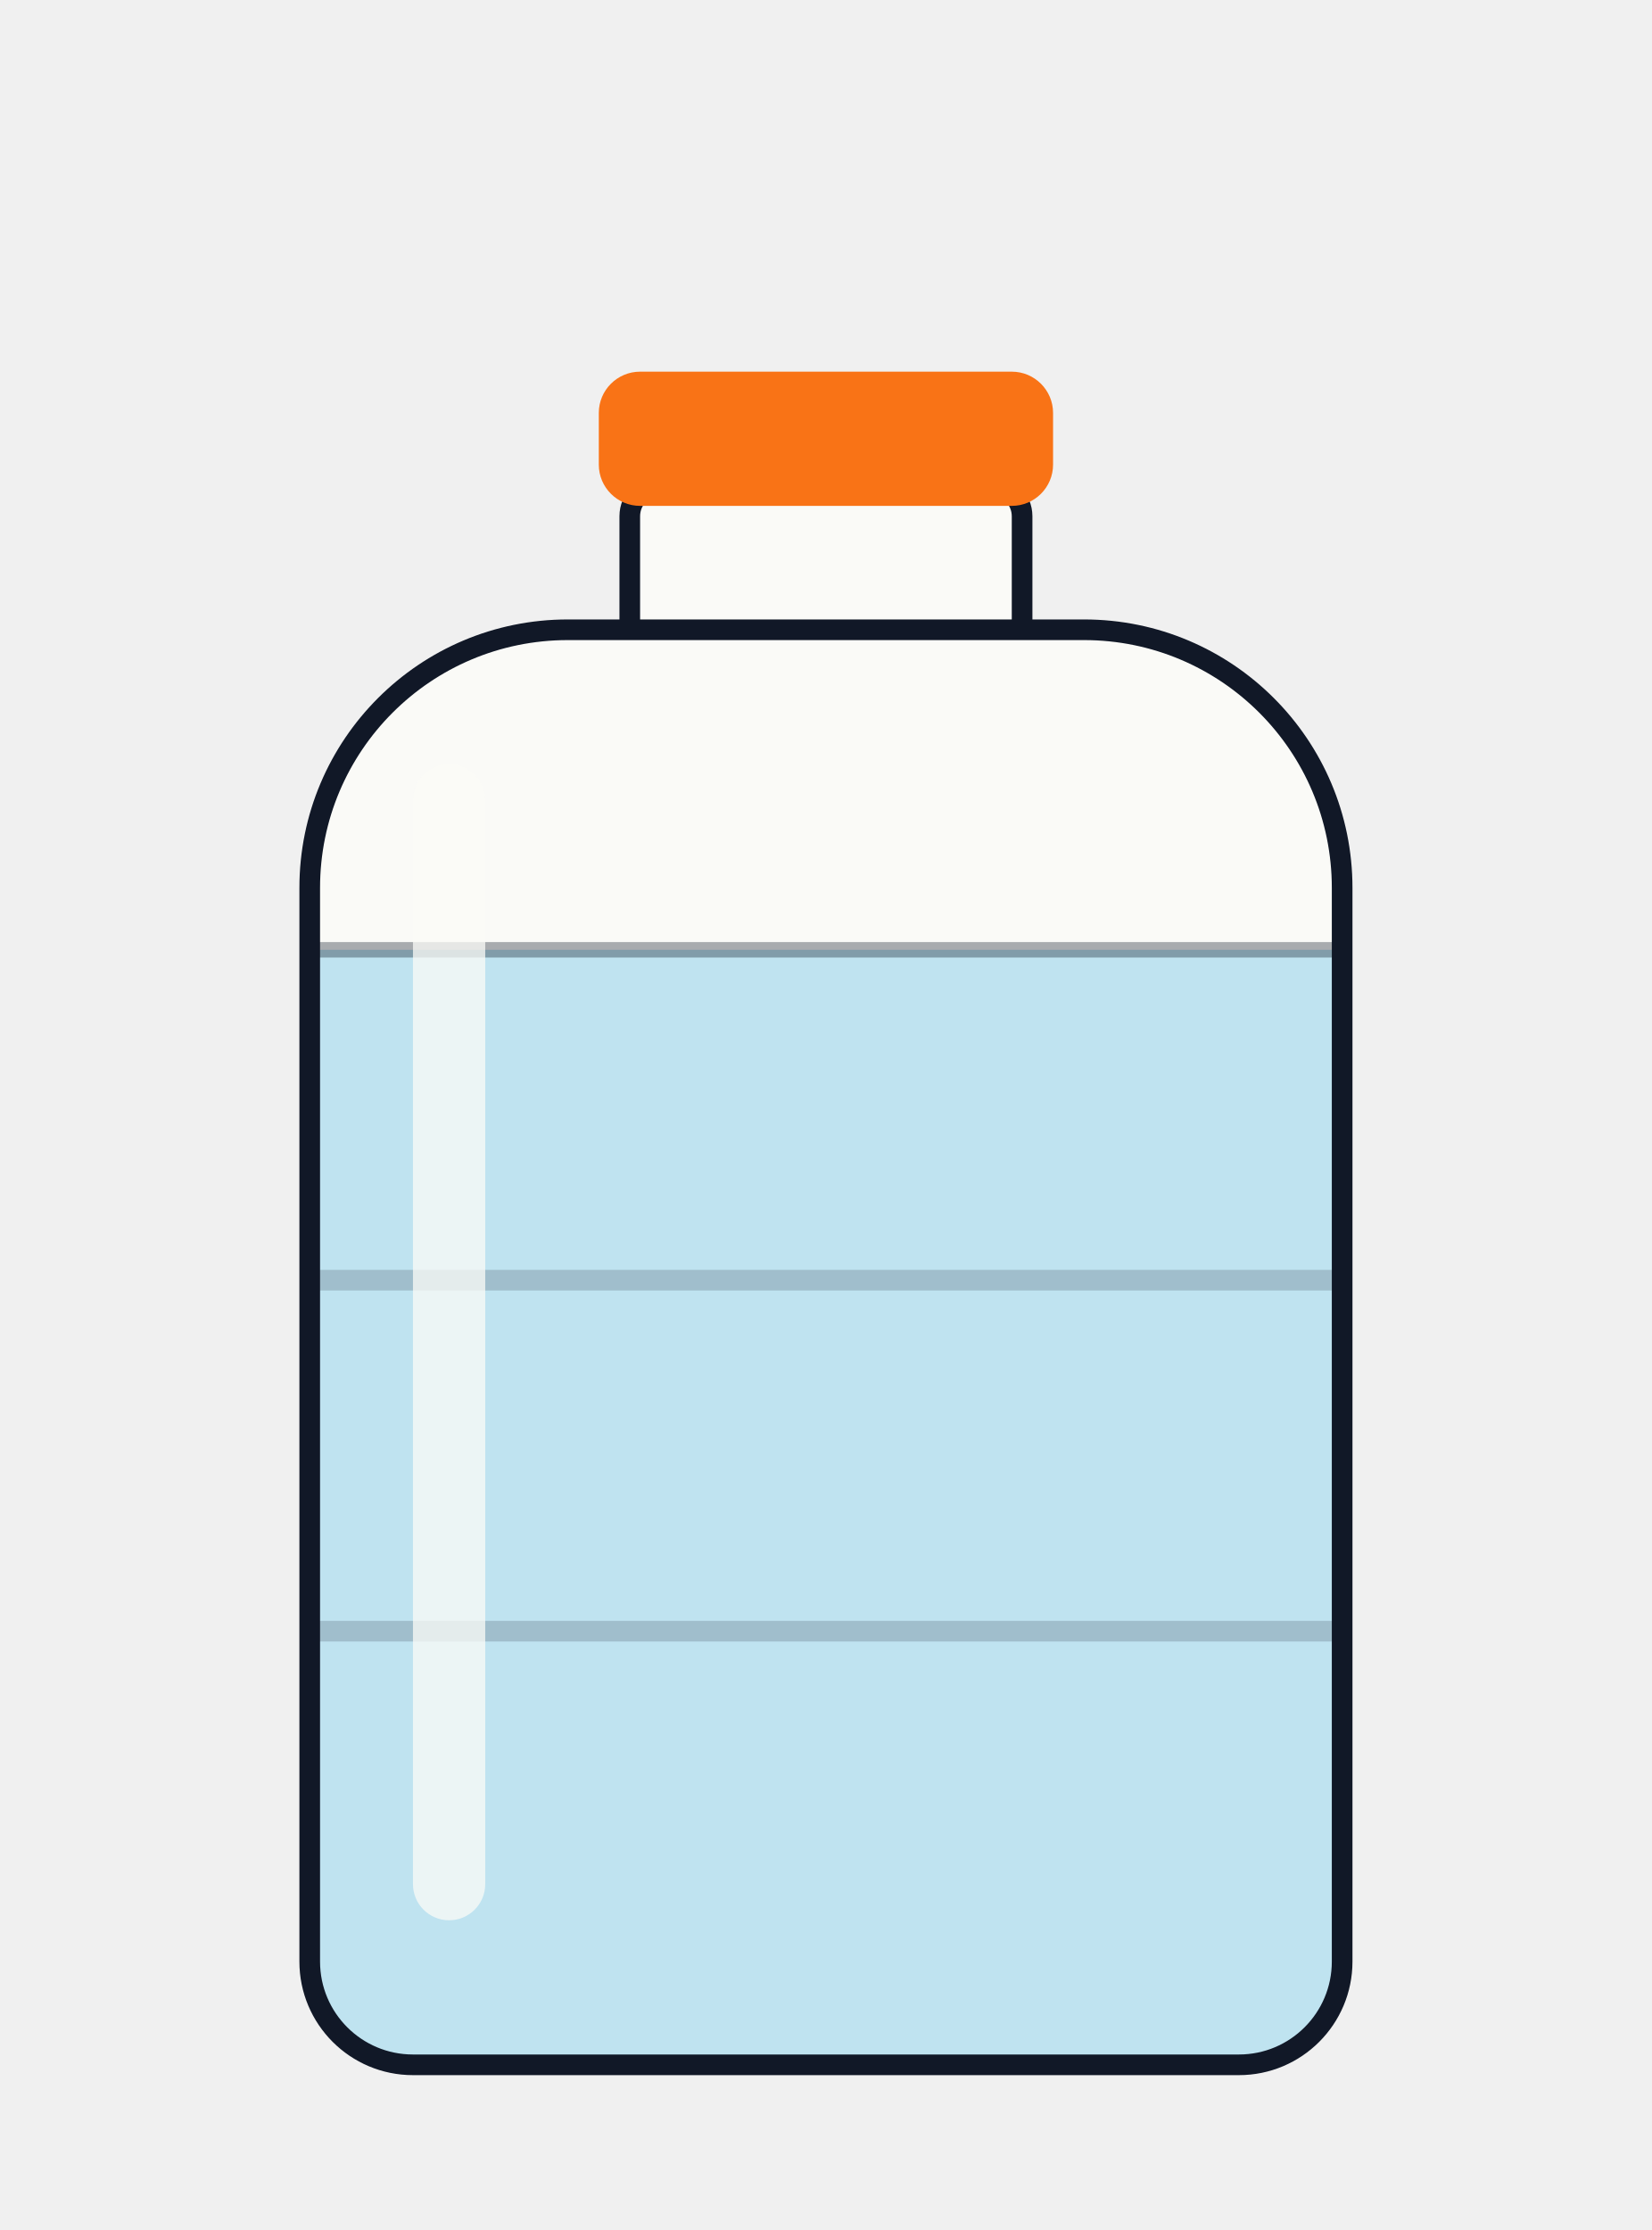
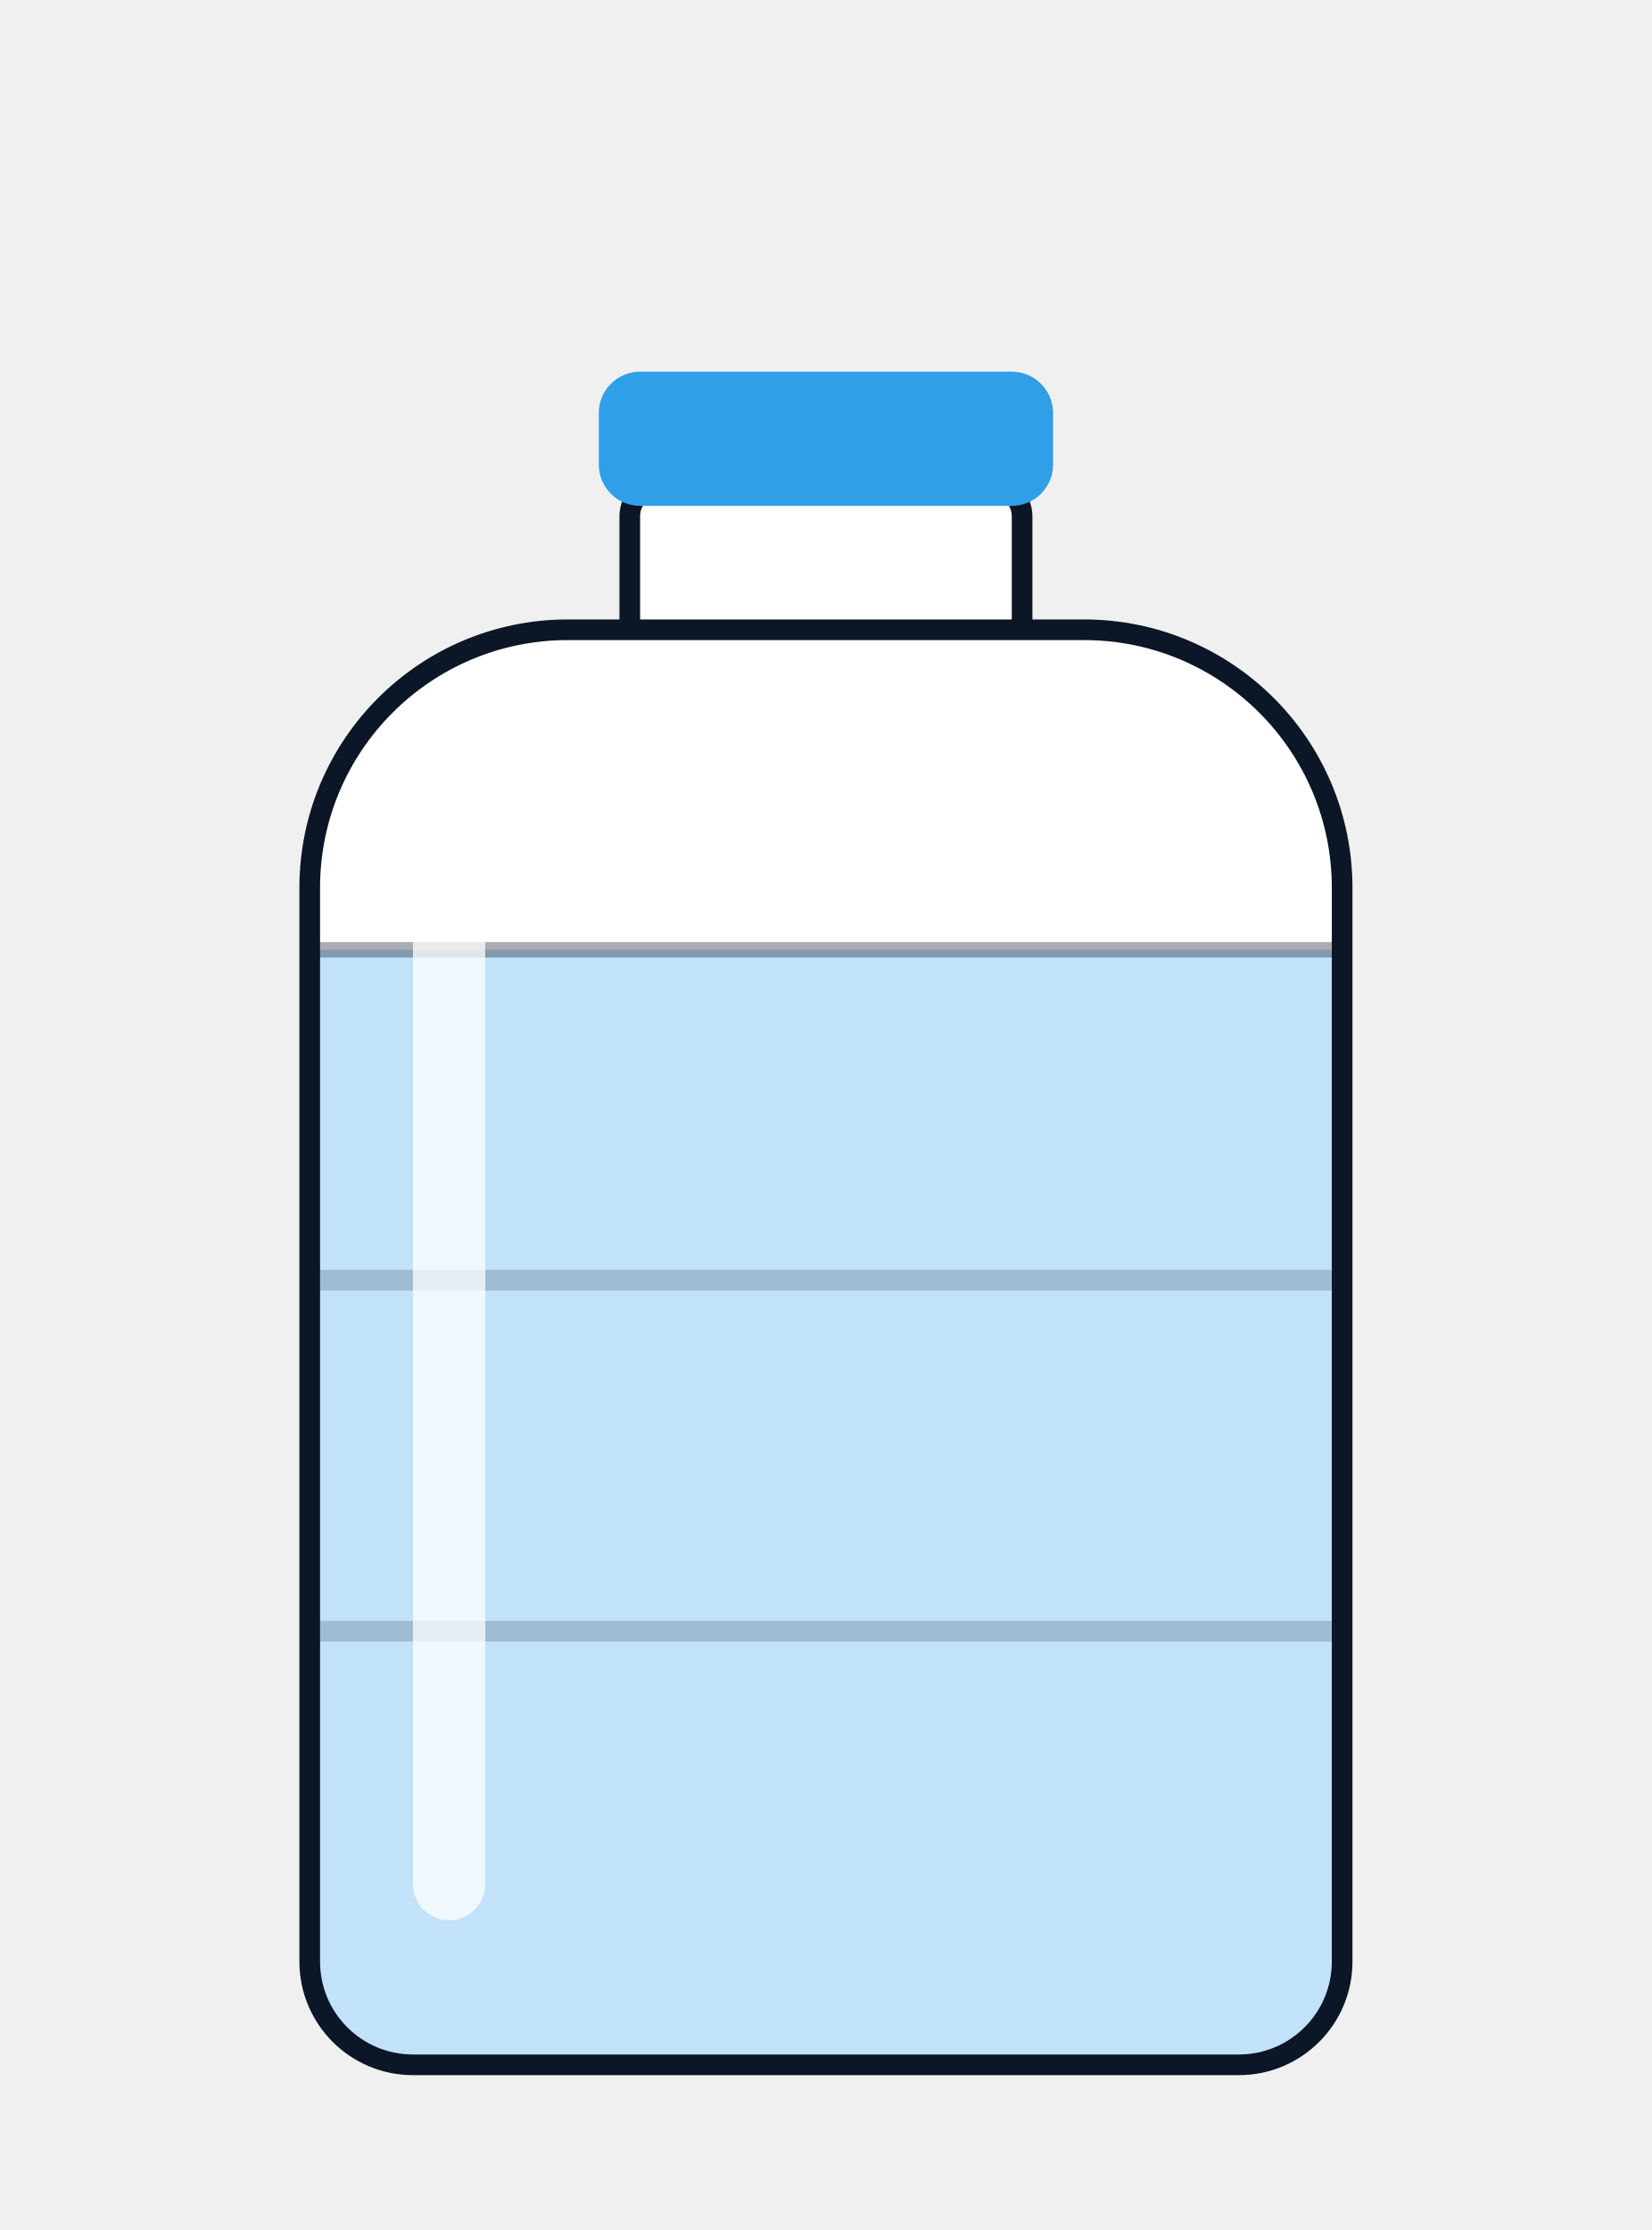
<svg xmlns="http://www.w3.org/2000/svg" viewBox="0 0 160 216" width="320" height="432" role="img" aria-labelledby="jug-title">
  <defs>
    <clipPath id="jug-body">
      <path d="M30 86a25 25 0 0 1 25-25h50a25 25 0 0 1 25 25v104a10 10 0 0 1-10 10H40a10 10 0 0 1-10-10z" />
    </clipPath>
  </defs>
-   <rect x="61" y="47" width="38" height="16" rx="3" fill="#FAFAF7" stroke="#111827" stroke-width="2" />
-   <rect x="58" y="36" width="44" height="13" rx="4" fill="#F97316" />
-   <path d="M30 86a25 25 0 0 1 25-25h50a25 25 0 0 1 25 25v104a10 10 0 0 1-10 10H40a10 10 0 0 1-10-10z" fill="#FAFAF7" />
+   <rect x="61" y="47" width="38" height="16" rx="3" fill="#FFFFFF" stroke="#0B1626" stroke-width="2" />
+   <rect x="58" y="36" width="44" height="13" rx="4" fill="#2F9FE7" />
+   <path d="M30 86a25 25 0 0 1 25-25h50a25 25 0 0 1 25 25v104a10 10 0 0 1-10 10H40a10 10 0 0 1-10-10z" fill="#FFFFFF" />
  <g clip-path="url(#jug-body)">
-     <rect x="28" y="92" width="104" height="110" fill="#BFE3F0" />
-     <line x1="28" y1="92" x2="132" y2="92" stroke="#111827" stroke-opacity=".35" stroke-width="1.5" />
-     <path d="M30 124h100M30 158h100" stroke="#111827" stroke-opacity=".18" stroke-width="2" />
+     <rect x="28" y="92" width="104" height="110" fill="#C1E2F8" />
+     <line x1="28" y1="92" x2="132" y2="92" stroke="#0B1626" stroke-opacity=".35" stroke-width="1.5" />
+     <path d="M30 124h100M30 158h100" stroke="#0B1626" stroke-opacity=".18" stroke-width="2" />
  </g>
-   <rect x="40" y="74" width="7" height="112" rx="3.5" fill="#FAFAF7" fill-opacity=".75" />
-   <path d="M30 86a25 25 0 0 1 25-25h50a25 25 0 0 1 25 25v104a10 10 0 0 1-10 10H40a10 10 0 0 1-10-10z" fill="none" stroke="#111827" stroke-width="2" />
+   <rect x="40" y="74" width="7" height="112" rx="3.5" fill="#FFFFFF" fill-opacity=".75" />
+   <path d="M30 86a25 25 0 0 1 25-25h50a25 25 0 0 1 25 25v104a10 10 0 0 1-10 10H40a10 10 0 0 1-10-10z" fill="none" stroke="#0B1626" stroke-width="2" />
</svg>
